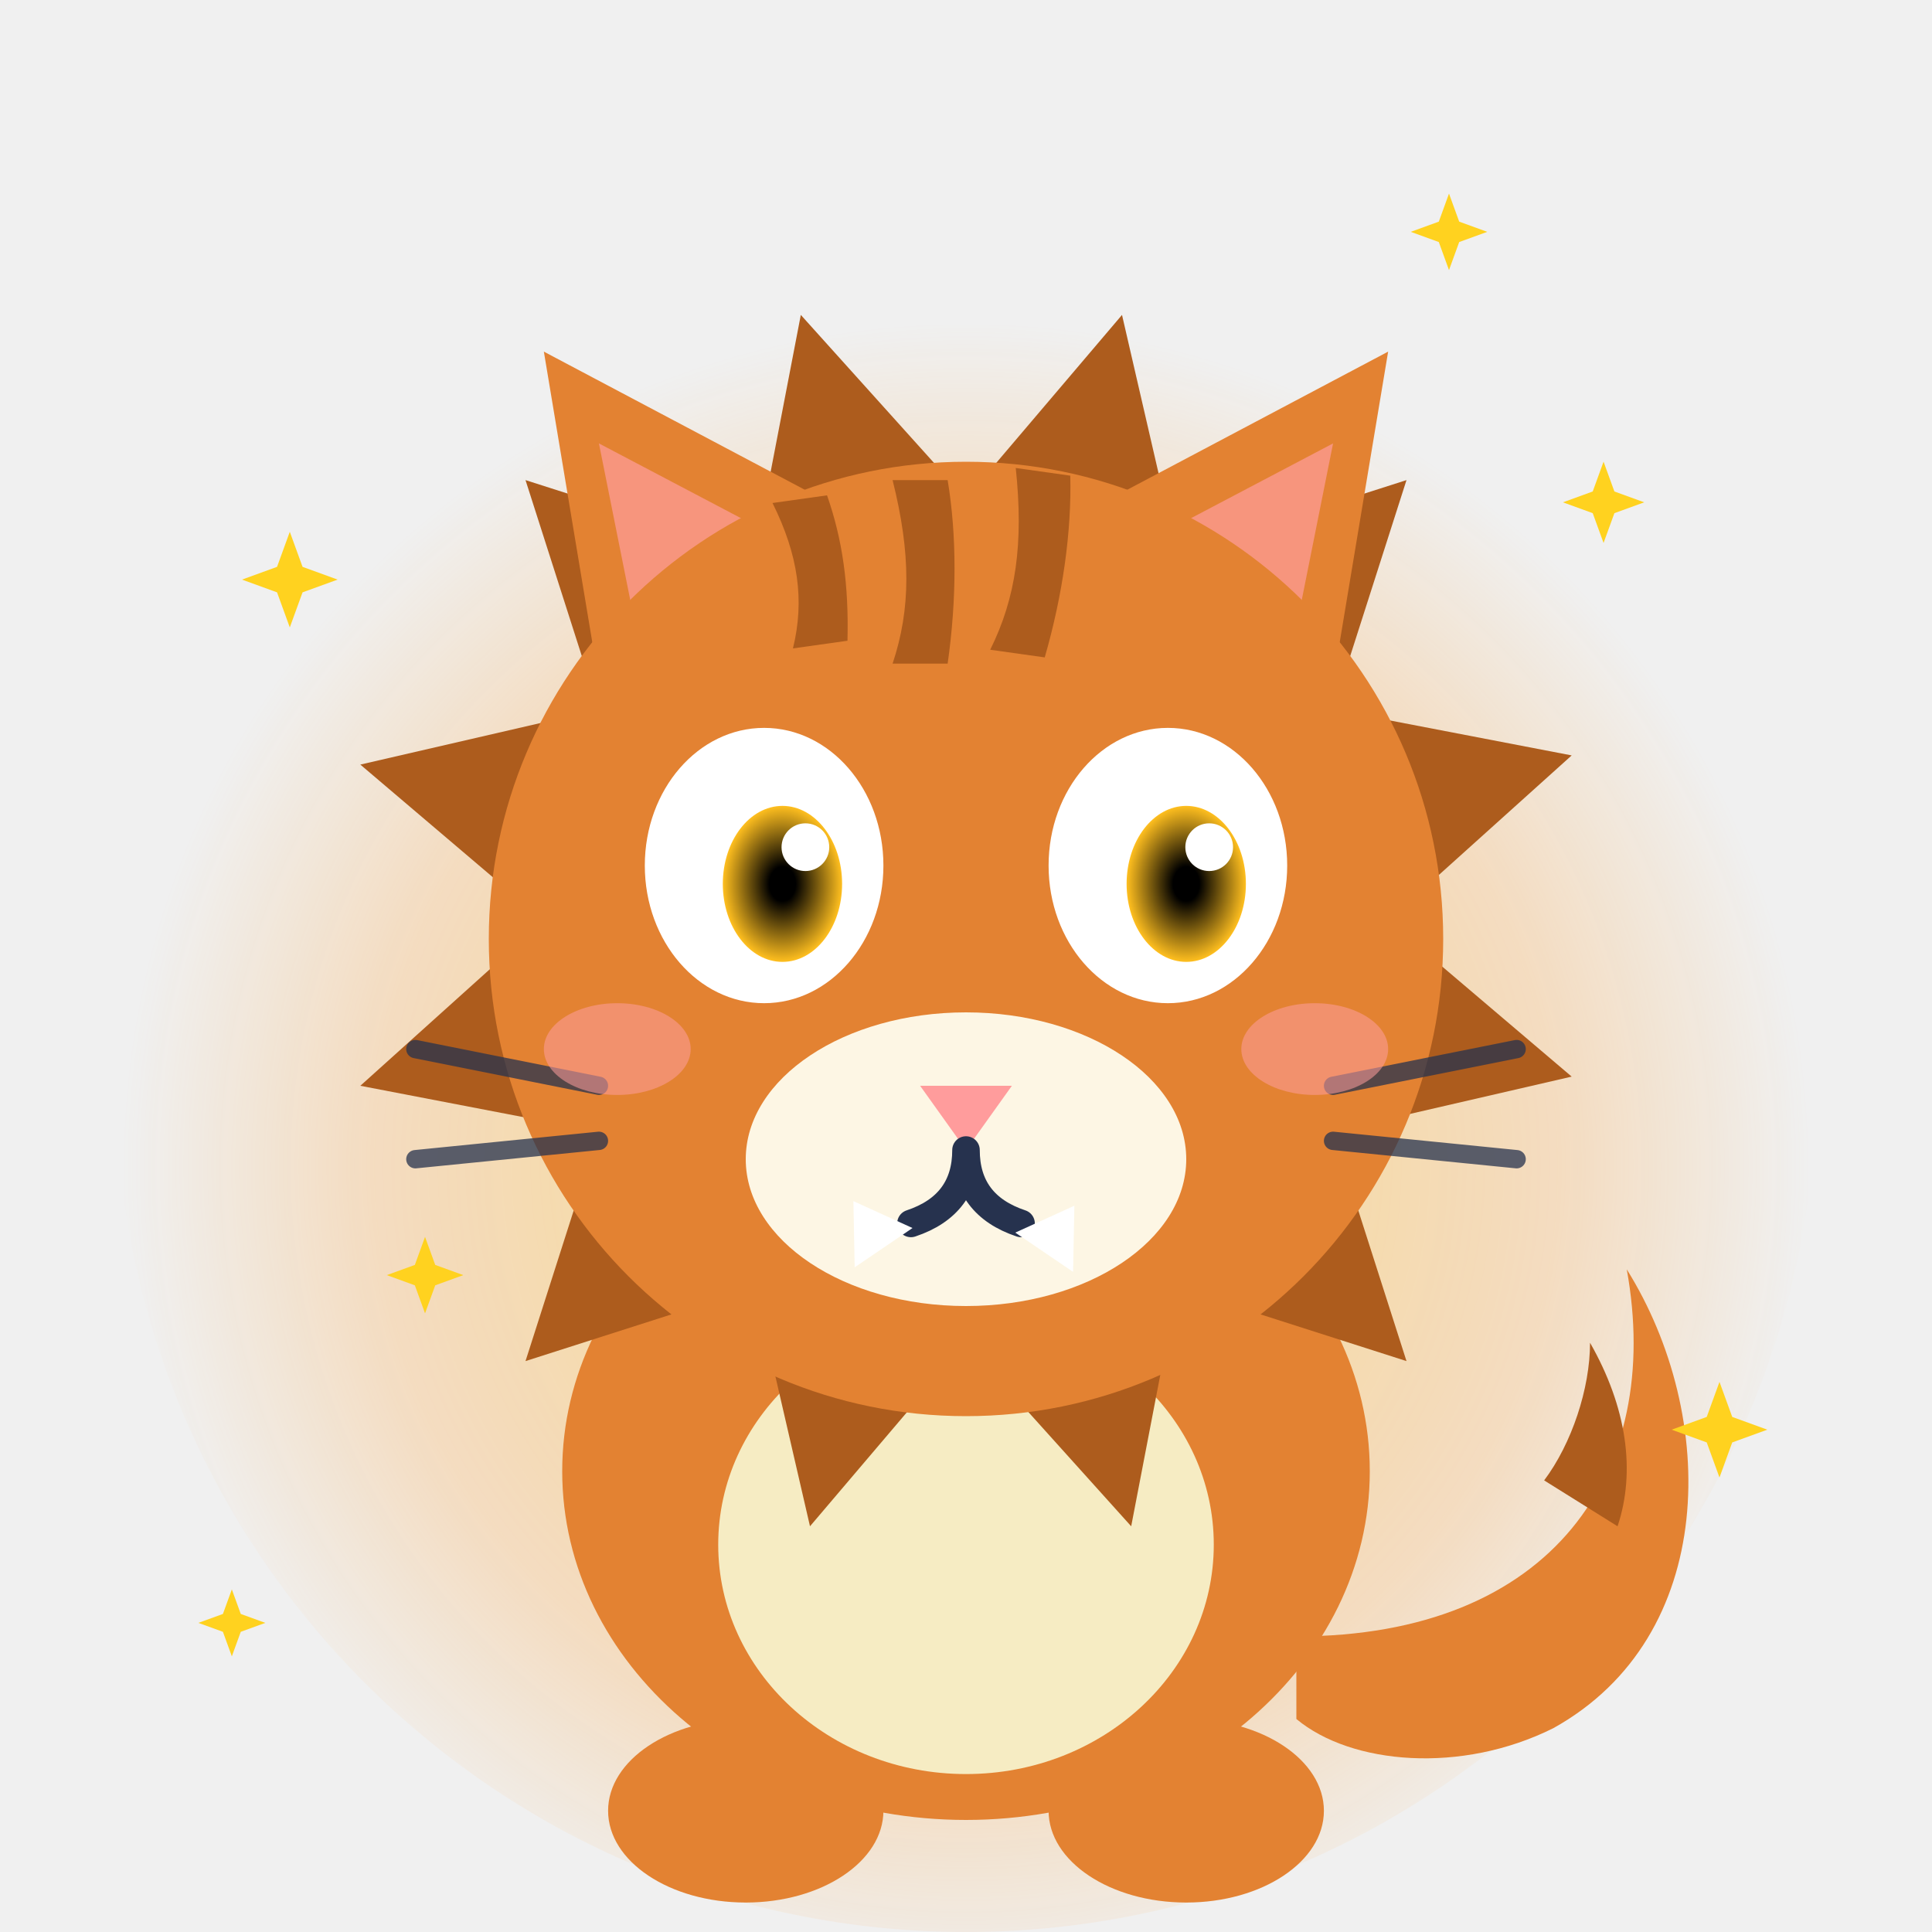
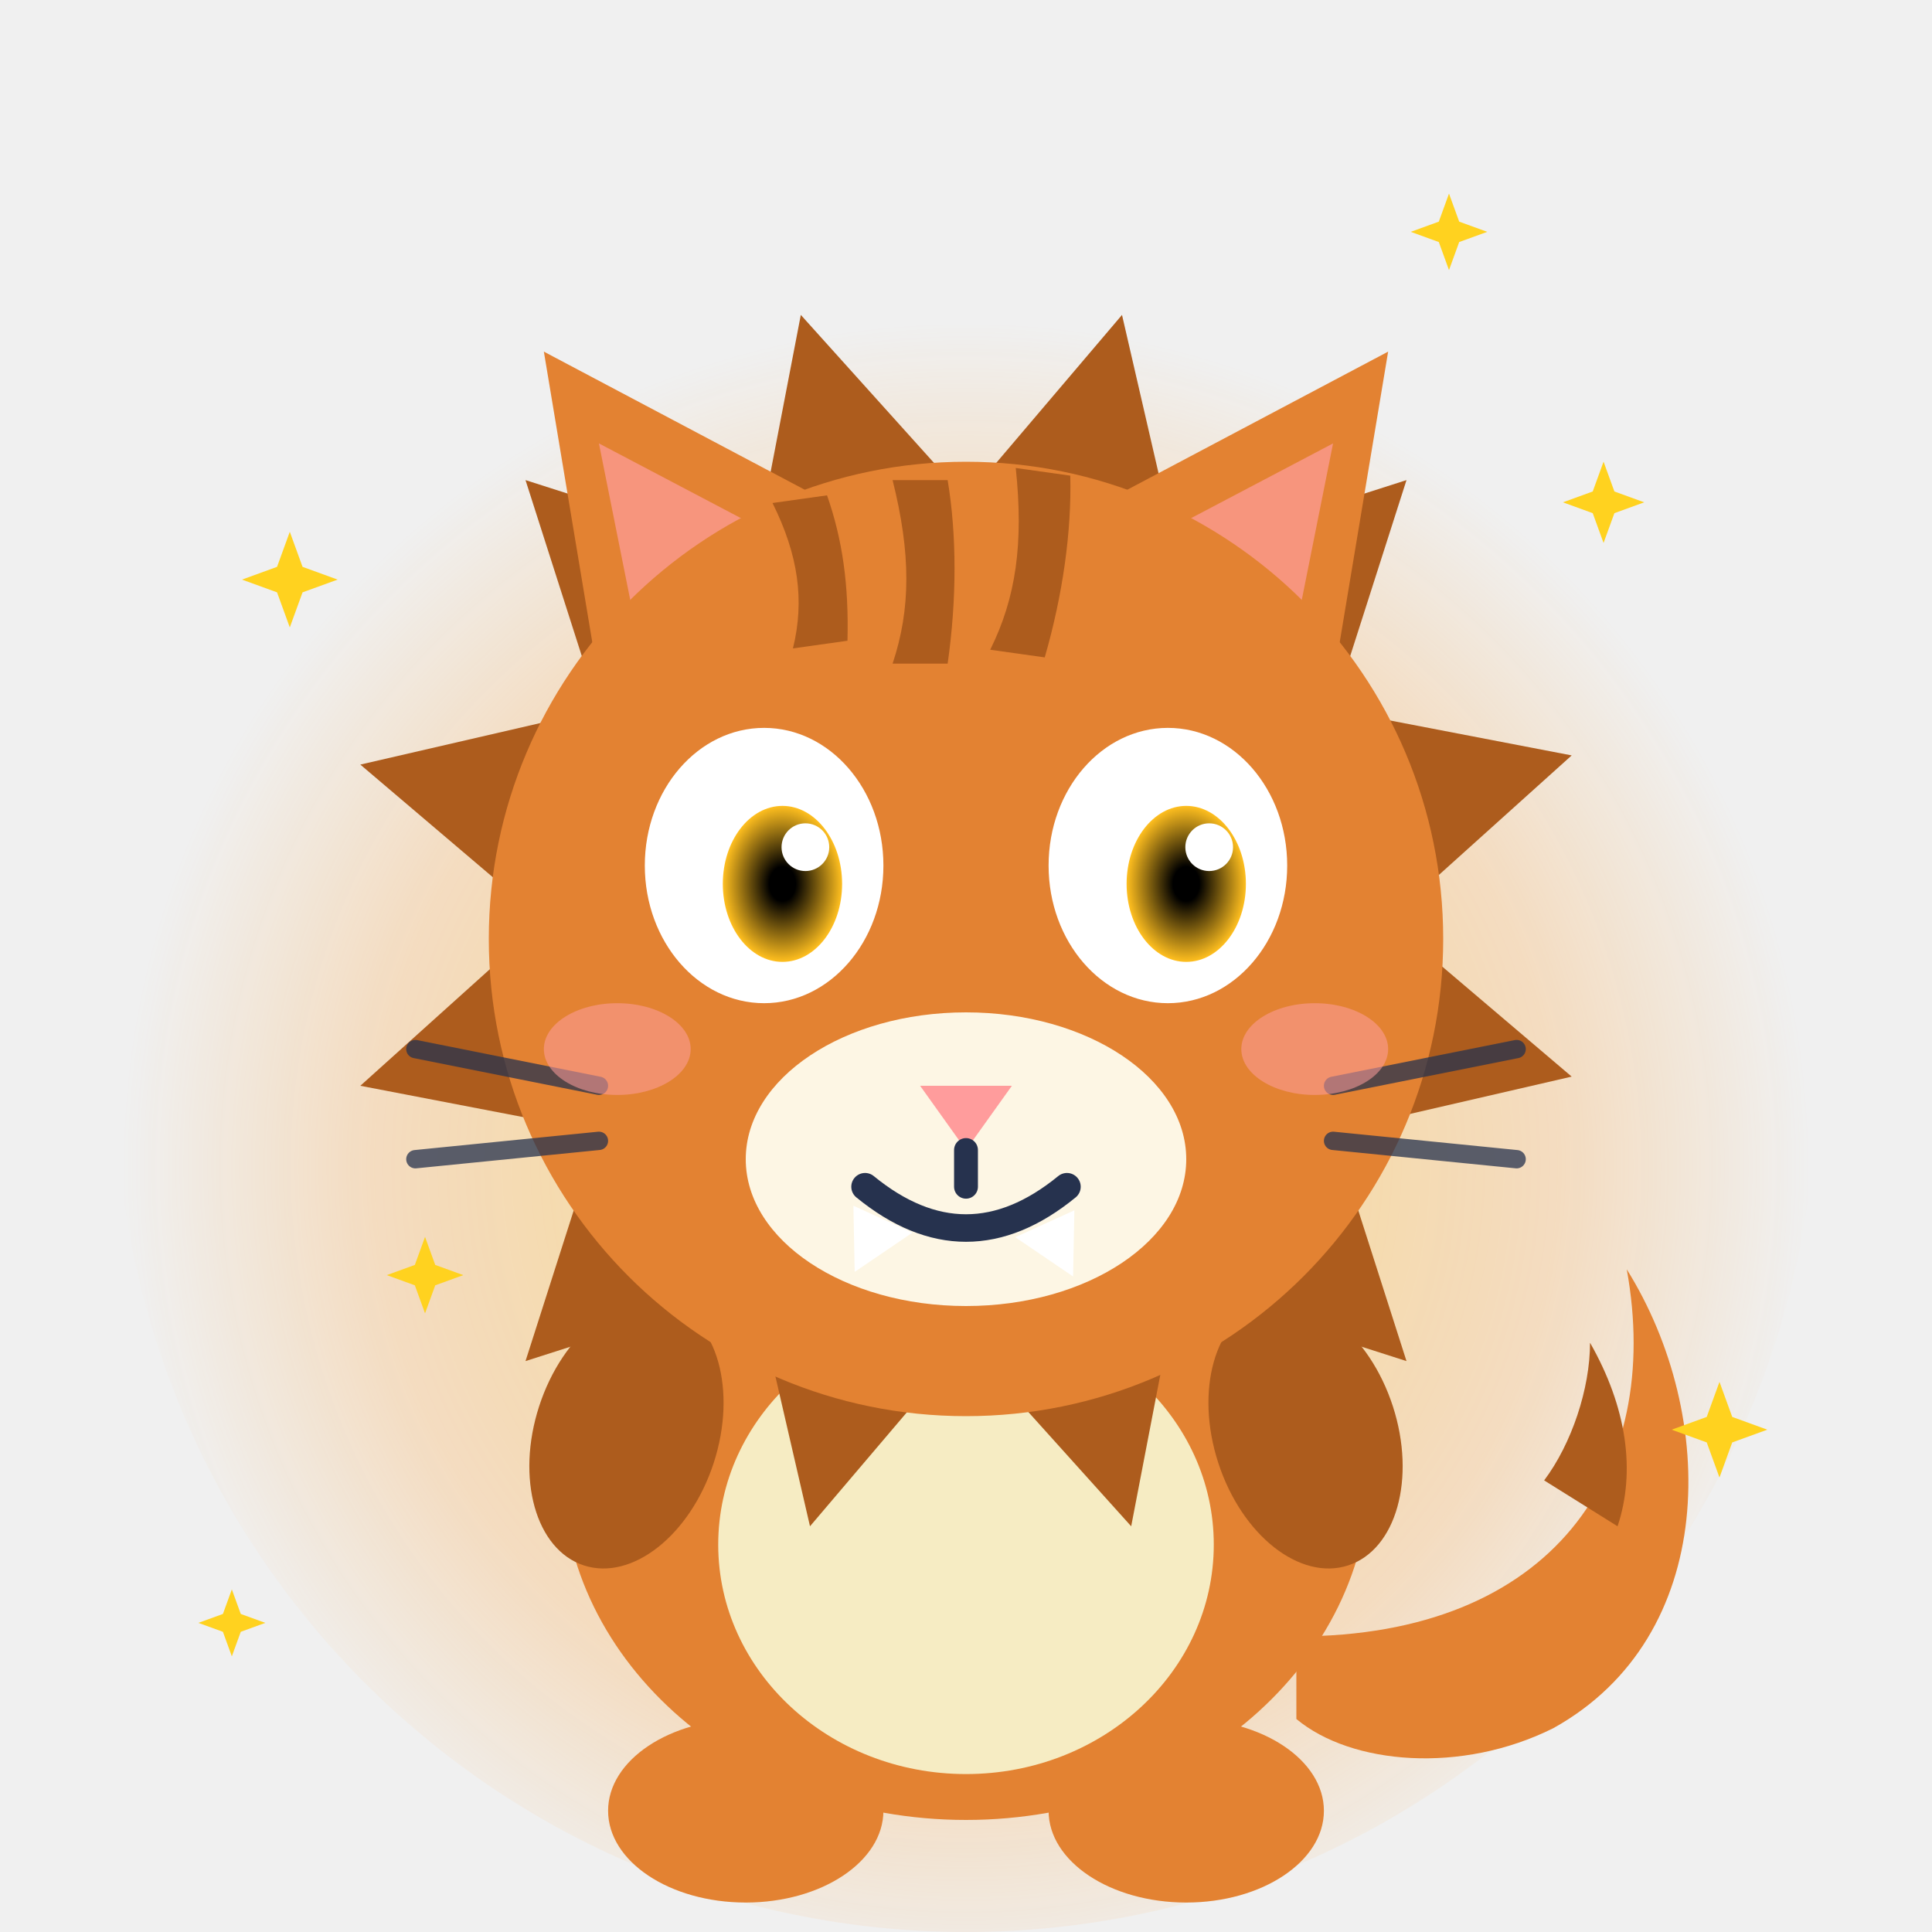
<svg xmlns="http://www.w3.org/2000/svg" viewBox="0 0 200 200" width="200" height="200">
  <defs>
    <radialGradient id="auraGrad" cx="50%" cy="55%" r="50%">
      <stop offset="0%" stop-color="#ffd21f" stop-opacity="0.5" />
      <stop offset="70%" stop-color="#ff9f2e" stop-opacity="0.25" />
      <stop offset="100%" stop-color="#ff9f2e" stop-opacity="0" />
    </radialGradient>
    <radialGradient id="eyeGradL" cx="80" cy="86" fx="80" fy="86" r="6.5" gradientTransform="matrix(1,0,0,1.307692,0,-26.46154)" gradientUnits="userSpaceOnUse">
      <stop offset="0.22" stop-color="#000000" />
      <stop offset="1" stop-color="#ffbf1f" />
    </radialGradient>
    <radialGradient id="eyeGradR" cx="124" cy="86" fx="124" fy="86" r="6.5" gradientTransform="matrix(1,0,0,1.307692,0,-26.46154)" gradientUnits="userSpaceOnUse">
      <stop offset="0.22" stop-color="#000000" />
      <stop offset="1" stop-color="#ffbf1f" />
    </radialGradient>
  </defs>
  <circle id="aura" cx="100" cy="112" r="88" fill="url(#auraGrad)" />
  <g id="pet" transform="translate(100,196) scale(0.95) translate(-100,-196)">
    <path id="tail" d="M136,168 C164,168 176,150 172,128 C182,144 182,168 164,178 C154,183 142,182 136,177 Z" fill="#e38232" />
    <path d="M168,136 C172,143 173,150 171,156 L163,151 C166,147 168,141 168,136 Z" fill="#ad5c1d" />
    <ellipse id="footL" cx="76" cy="187" rx="15" ry="10" fill="#e38232" />
    <ellipse id="footR" cx="124" cy="187" rx="15" ry="10" fill="#e38232" />
    <ellipse id="body" cx="100" cy="150" rx="44" ry="38" fill="#e38232" />
    <ellipse id="belly" cx="100" cy="158" rx="27" ry="25" fill="#f6ecc3" />
+     <ellipse id="armL" cx="63" cy="146" rx="10" ry="15" transform="rotate(18 63 146)" fill="#ad5c1d" />
+     <ellipse id="armR" cx="137" cy="146" rx="10" ry="15" transform="rotate(-18 137 146)" fill="#ad5c1d" />
    <g id="mane">
      <path d="M146,90 L166,107 L140,113 Z" fill="#ad5c1d" />
      <path d="M140,113 L148,138 L123,130 Z" fill="#ad5c1d" />
      <path d="M123,130 L118,156 L100,136 Z" fill="#ad5c1d" />
      <path d="M100,136 L83,156 L77,130 Z" fill="#ad5c1d" />
      <path d="M77,130 L52,138 L60,113 Z" fill="#ad5c1d" />
      <path d="M60,113 L34,108 L54,90 Z" fill="#ad5c1d" />
      <path d="M54,90 L34,73 L60,67 Z" fill="#ad5c1d" />
      <path d="M60,67 L52,42 L77,50 Z" fill="#ad5c1d" />
      <path d="M77,50 L82,24 L100,44 Z" fill="#ad5c1d" />
      <path d="M100,44 L117,24 L123,50 Z" fill="#ad5c1d" />
      <path d="M123,50 L148,42 L140,67 Z" fill="#ad5c1d" />
      <path d="M140,67 L166,72 L146,90 Z" fill="#ad5c1d" />
    </g>
    <path id="earL" d="M60,64 L54,28 L88,46 Z" fill="#e38232" />
    <path d="M64,58 L60,38 L79,48 Z" fill="#ff9c9c" opacity="0.7" />
    <path id="earR" d="M140,64 L146,28 L112,46 Z" fill="#e38232" />
    <path d="M136,58 L140,38 L121,48 Z" fill="#ff9c9c" opacity="0.7" />
    <circle id="head" cx="100" cy="92" r="52" fill="#e38232" />
    <g id="stripes" fill="#ad5c1d">
      <path d="M92,42 C94,50 94,56 92,62 L98,62 C99,55 99,48 98,42 Z" />
      <path d="M104,41 C106,49 106,55 104,61 L110,61 C111,54 111,47 110,41 Z" transform="rotate(8 107 51)" />
      <path d="M80,44 C82,50 82,55 80,60 L86,60 C87,54 87,49 86,44 Z" transform="rotate(-8 83 52)" />
    </g>
    <ellipse id="muzzle" cx="100" cy="116" rx="24" ry="16" fill="#fdf6e4" />
    <path id="nose" d="M95,108 L105,108 L100,115 Z" fill="#ff9c9c" />
-     <path id="mouth" d="M100,115 Q100,121 94,123 M100,115 Q100,121 106,123" fill="none" stroke="#26324e" stroke-width="3" stroke-linecap="round" />
-     <path id="fangR" d="m 105.37,124 6.30,4.28 0.14,-7.21 z" fill="#ffffff" />
-     <path id="fangL" d="m 94.17,123.5 -6.30,4.28 -0.14,-7.21 z" fill="#ffffff" />
+     <path id="philtrum" d="M100,115 L100,119" fill="none" stroke="#26324e" stroke-width="2.6" stroke-linecap="round" />
+     <path id="mouth" d="M89,119 Q100,128 111,119" fill="none" stroke="#26324e" stroke-width="3" stroke-linecap="round" />
+     <path id="fangR" d="m 105.37,124.5 6.30,4.28 0.14,-7.21 z" fill="#ffffff" />
+     <path id="fangL" d="m 94.17,124.0 -6.30,4.28 -0.14,-7.21 z" fill="#ffffff" />
    <g id="whiskers" stroke="#26324e" stroke-width="2" stroke-linecap="round" opacity="0.75">
      <path d="M60,108 L40,104" fill="none" />
      <path d="M60,114 L40,116" fill="none" />
      <path d="M140,108 L160,104" fill="none" />
      <path d="M140,114 L160,116" fill="none" />
    </g>
    <g id="eyeL">
      <ellipse cx="78" cy="84" rx="13.0" ry="15.0" fill="#ffffff" />
      <ellipse cx="80" cy="86" rx="6.5" ry="8.5" fill="url(#eyeGradL)" />
      <circle cx="82.5" cy="82" r="2.6" fill="#ffffff" />
    </g>
    <g id="eyeR">
      <ellipse cx="122" cy="84" rx="13.0" ry="15.0" fill="#ffffff" />
      <ellipse cx="124" cy="86" rx="6.5" ry="8.5" fill="url(#eyeGradR)" />
      <circle cx="126.5" cy="82" r="2.6" fill="#ffffff" />
    </g>
    <ellipse id="cheekL" cx="62" cy="104" rx="8" ry="5" fill="#ff9c9c" opacity="0.55" />
    <ellipse id="cheekR" cx="138" cy="104" rx="8" ry="5" fill="#ff9c9c" opacity="0.55" />
  </g>
  <g id="embers">
    <g transform="translate(30,60)">
      <path transform="scale(0.55)" d="M0,-9 L2.4,-2.4 L9,0 L2.4,2.4 L0,9 L-2.4,2.4 L-9,0 L-2.4,-2.4 Z" fill="#ffd21f" />
    </g>
    <g transform="translate(44,132)">
      <path transform="scale(0.44)" d="M0,-9 L2.4,-2.4 L9,0 L2.4,2.4 L0,9 L-2.4,2.4 L-9,0 L-2.4,-2.4 Z" fill="#ffd21f" />
    </g>
    <g transform="translate(166,52)">
      <path transform="scale(0.4675)" d="M0,-9 L2.4,-2.4 L9,0 L2.4,2.4 L0,9 L-2.4,2.4 L-9,0 L-2.4,-2.4 Z" fill="#ffd21f" />
    </g>
    <g transform="translate(178,148)">
      <path transform="scale(0.55)" d="M0,-9 L2.4,-2.4 L9,0 L2.4,2.4 L0,9 L-2.4,2.4 L-9,0 L-2.4,-2.4 Z" fill="#ffd21f" />
    </g>
    <g transform="translate(24,168)">
      <path transform="scale(0.385)" d="M0,-9 L2.4,-2.4 L9,0 L2.4,2.4 L0,9 L-2.4,2.4 L-9,0 L-2.4,-2.4 Z" fill="#ffd21f" />
    </g>
    <g transform="translate(150,24)">
      <path transform="scale(0.44)" d="M0,-9 L2.4,-2.4 L9,0 L2.4,2.4 L0,9 L-2.4,2.4 L-9,0 L-2.4,-2.4 Z" fill="#ffd21f" />
    </g>
  </g>
</svg>
